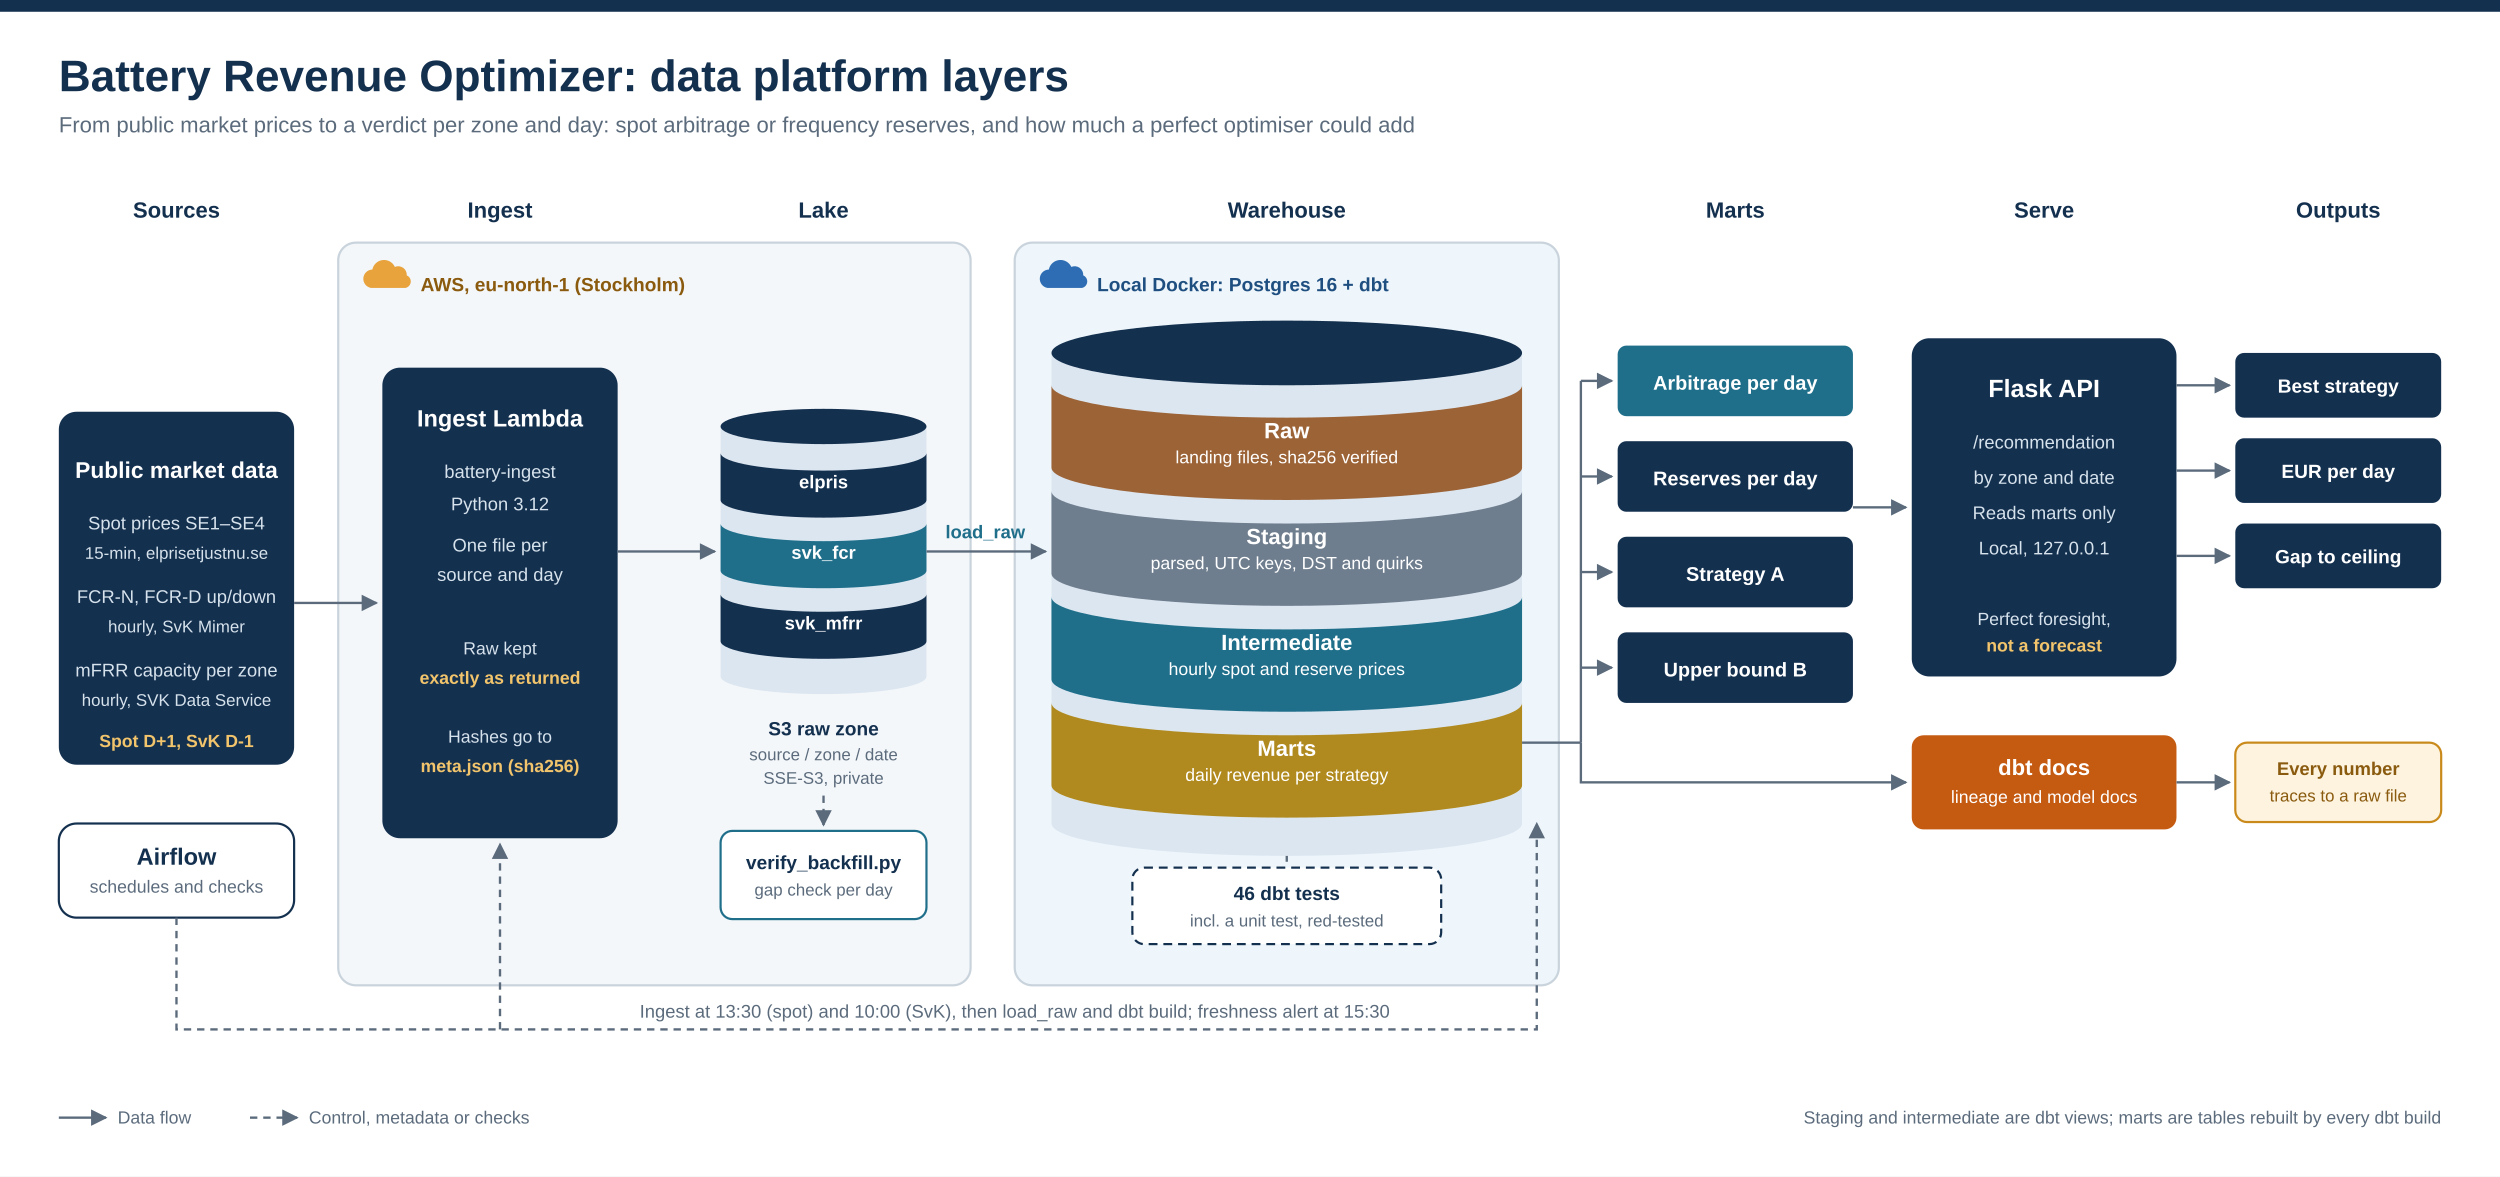
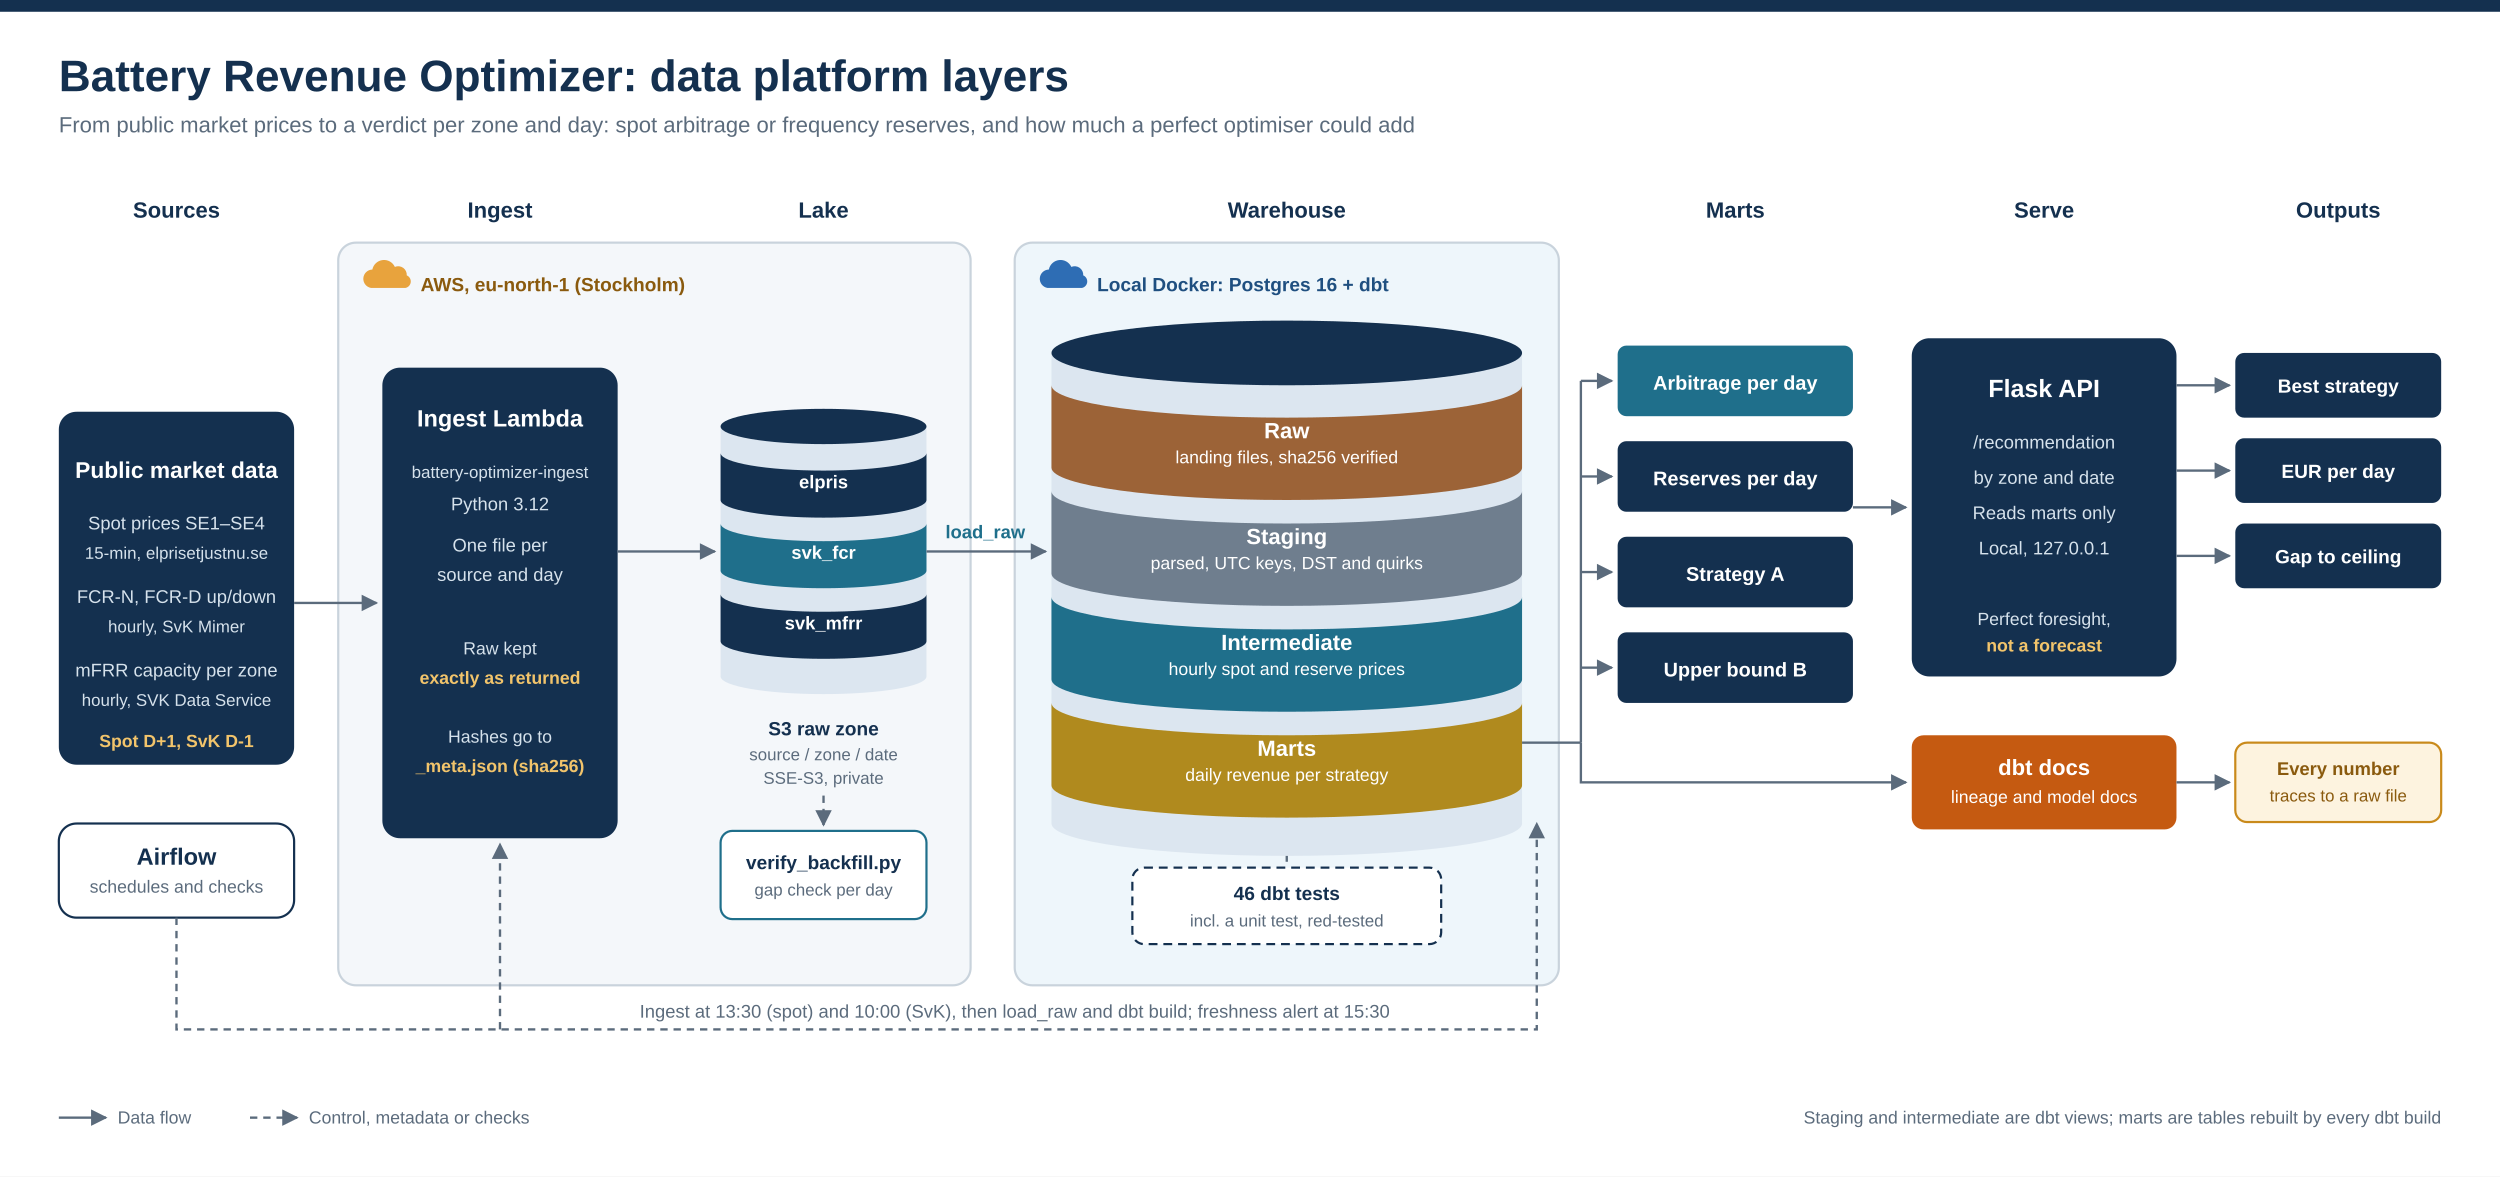
<svg xmlns="http://www.w3.org/2000/svg" viewBox="0 0 1700 800" width="1700" height="800" font-family="'Segoe UI', 'Helvetica Neue', Arial, sans-serif">
  <defs>
    <marker id="arrow" viewBox="0 0 10 10" refX="9" refY="5" markerWidth="7" markerHeight="7" orient="auto-start-reverse">
      <path d="M0,0 L10,5 L0,10 z" fill="#5B6B7C" />
    </marker>
  </defs>
  <rect x="0" y="0" width="1700" height="800" rx="0" fill="#FFFFFF" stroke="none" stroke-width="1.5" />
  <rect x="0" y="0" width="1700" height="8" rx="0" fill="#14304F" stroke="none" stroke-width="1.5" />
  <text x="40" y="62" font-size="30" font-weight="700" fill="#14304F" text-anchor="start">Battery Revenue Optimizer: data platform layers</text>
  <text x="40" y="90" font-size="15" font-weight="400" fill="#5B6B7C" text-anchor="start">From public market prices to a verdict per zone and day: spot arbitrage or frequency reserves, and how much a perfect optimiser could add</text>
  <rect x="230" y="165" width="430" height="505" rx="12" fill="#F4F7FA" stroke="#C9D3DC" stroke-width="1.5" />
  <path transform="translate(246 176) scale(0.9)" d="M7 22 a7 7 0 0 1 1 -13.9 a9 9 0 0 1 17 -2 a6.5 6.5 0 0 1 9 6.4 a5 5 0 0 1 -1 9.5 z" fill="#E8A33D" />
  <text x="286" y="198" font-size="13" font-weight="700" fill="#8A5A0E" text-anchor="start">AWS, eu-north-1 (Stockholm)</text>
  <rect x="690" y="165" width="370" height="505" rx="12" fill="#EEF6FB" stroke="#C9D3DC" stroke-width="1.5" />
  <path transform="translate(706 176) scale(0.9)" d="M7 22 a7 7 0 0 1 1 -13.9 a9 9 0 0 1 17 -2 a6.5 6.5 0 0 1 9 6.4 a5 5 0 0 1 -1 9.5 z" fill="#2E6DB4" />
  <text x="746" y="198" font-size="13" font-weight="700" fill="#1F4F80" text-anchor="start">Local Docker: Postgres 16 + dbt</text>
  <text x="120" y="148" font-size="15" font-weight="700" fill="#14304F" text-anchor="middle">Sources</text>
  <text x="340" y="148" font-size="15" font-weight="700" fill="#14304F" text-anchor="middle">Ingest</text>
  <text x="560" y="148" font-size="15" font-weight="700" fill="#14304F" text-anchor="middle">Lake</text>
  <text x="875" y="148" font-size="15" font-weight="700" fill="#14304F" text-anchor="middle">Warehouse</text>
  <text x="1180" y="148" font-size="15" font-weight="700" fill="#14304F" text-anchor="middle">Marts</text>
  <text x="1390" y="148" font-size="15" font-weight="700" fill="#14304F" text-anchor="middle">Serve</text>
  <text x="1590" y="148" font-size="15" font-weight="700" fill="#14304F" text-anchor="middle">Outputs</text>
  <rect x="40" y="280" width="160" height="240" rx="12" fill="#14304F" stroke="none" stroke-width="1.5" />
  <text x="120" y="325" font-size="15.5" font-weight="700" fill="#FFFFFF" text-anchor="middle">Public market data</text>
  <text x="120" y="360" font-size="12.5" font-weight="400" fill="#D6E2EC" text-anchor="middle">Spot prices SE1–SE4</text>
  <text x="120" y="380" font-size="11.5" font-weight="400" fill="#D6E2EC" text-anchor="middle">15-min, elprisetjustnu.se</text>
  <text x="120" y="410" font-size="12.5" font-weight="400" fill="#D6E2EC" text-anchor="middle">FCR-N, FCR-D up/down</text>
  <text x="120" y="430" font-size="11.5" font-weight="400" fill="#D6E2EC" text-anchor="middle">hourly, SvK Mimer</text>
  <text x="120" y="460" font-size="12.5" font-weight="400" fill="#D6E2EC" text-anchor="middle">mFRR capacity per zone</text>
  <text x="120" y="480" font-size="11.5" font-weight="400" fill="#D6E2EC" text-anchor="middle">hourly, SVK Data Service</text>
  <text x="120" y="508" font-size="12" font-weight="700" fill="#F2C46B" text-anchor="middle">Spot D+1, SvK D-1</text>
  <rect x="260" y="250" width="160" height="320" rx="12" fill="#14304F" stroke="none" stroke-width="1.5" />
  <text x="340" y="290" font-size="16" font-weight="700" fill="#FFFFFF" text-anchor="middle">Ingest Lambda</text>
-   <text x="340" y="325" font-size="12.5" font-weight="400" fill="#D6E2EC" text-anchor="middle">battery-ingest</text>
+   <text x="340" y="325" font-size="11.5" font-weight="400" fill="#D6E2EC" text-anchor="middle">battery-optimizer-ingest</text>
  <text x="340" y="347" font-size="12.5" font-weight="400" fill="#D6E2EC" text-anchor="middle">Python 3.12</text>
  <text x="340" y="375" font-size="12.5" font-weight="400" fill="#D6E2EC" text-anchor="middle">One file per</text>
  <text x="340" y="395" font-size="12.5" font-weight="400" fill="#D6E2EC" text-anchor="middle">source and day</text>
  <text x="340" y="445" font-size="12" font-weight="400" fill="#D6E2EC" text-anchor="middle">Raw kept</text>
  <text x="340" y="465" font-size="12" font-weight="700" fill="#F2C46B" text-anchor="middle">exactly as returned</text>
  <text x="340" y="505" font-size="12" font-weight="400" fill="#D6E2EC" text-anchor="middle">Hashes go to</text>
-   <text x="340" y="525" font-size="12" font-weight="700" fill="#F2C46B" text-anchor="middle">meta.json (sha256)</text>
+   <text x="340" y="525" font-size="12" font-weight="700" fill="#F2C46B" text-anchor="middle">_meta.json (sha256)</text>
  <path d="M200 410 H256" fill="none" stroke="#5B6B7C" stroke-width="1.6" marker-end="url(#arrow)" />
  <path d="M490 290 V460 A70 12 0 0 0 630 460 V290 Z" fill="#DCE6F0" />
  <ellipse cx="560" cy="290" rx="70" ry="12" fill="#14304F" />
  <path d="M490 308 A70 12 0 0 0 630 308 V340 A70 12 0 0 1 490 340 Z" fill="#14304F" />
  <path d="M490 356 A70 12 0 0 0 630 356 V388 A70 12 0 0 1 490 388 Z" fill="#1F6F8B" />
  <path d="M490 404 A70 12 0 0 0 630 404 V436 A70 12 0 0 1 490 436 Z" fill="#14304F" />
  <text x="560" y="332" font-size="12.5" font-weight="700" fill="#FFFFFF" text-anchor="middle">elpris</text>
  <text x="560" y="380" font-size="12.5" font-weight="700" fill="#FFFFFF" text-anchor="middle">svk_fcr</text>
  <text x="560" y="428" font-size="12.5" font-weight="700" fill="#FFFFFF" text-anchor="middle">svk_mfrr</text>
  <text x="560" y="500" font-size="13" font-weight="700" fill="#14304F" text-anchor="middle">S3 raw zone</text>
  <text x="560" y="517" font-size="11.5" font-weight="400" fill="#5B6B7C" text-anchor="middle">source / zone / date</text>
  <text x="560" y="533" font-size="11.5" font-weight="400" fill="#5B6B7C" text-anchor="middle">SSE-S3, private</text>
  <path d="M420 375 H486" fill="none" stroke="#5B6B7C" stroke-width="1.6" marker-end="url(#arrow)" />
  <rect x="490" y="565" width="140" height="60" rx="8" fill="#FFFFFF" stroke="#1F6F8B" stroke-width="1.5" />
  <text x="560" y="591" font-size="13" font-weight="700" fill="#14304F" text-anchor="middle">verify_backfill.py</text>
  <text x="560" y="609" font-size="11.5" font-weight="400" fill="#5B6B7C" text-anchor="middle">gap check per day</text>
  <path d="M560 541 V561" fill="none" stroke="#5B6B7C" stroke-width="1.6" stroke-dasharray="5 4" marker-end="url(#arrow)" />
  <path d="M715 240 V560 A160 22 0 0 0 1035 560 V240 Z" fill="#DCE6F0" />
  <ellipse cx="875" cy="240" rx="160" ry="22" fill="#14304F" />
  <path d="M715 262 A160 22 0 0 0 1035 262 V318 A160 22 0 0 1 715 318 Z" fill="#9C6337" />
  <text x="875" y="298" font-size="15" font-weight="700" fill="#FFFFFF" text-anchor="middle">Raw</text>
  <text x="875" y="315" font-size="12" font-weight="400" fill="#FFFFFF" text-anchor="middle">landing files, sha256 verified</text>
  <path d="M715 334 A160 22 0 0 0 1035 334 V390 A160 22 0 0 1 715 390 Z" fill="#6F7E8E" />
  <text x="875" y="370" font-size="15" font-weight="700" fill="#FFFFFF" text-anchor="middle">Staging</text>
  <text x="875" y="387" font-size="12" font-weight="400" fill="#FFFFFF" text-anchor="middle">parsed, UTC keys, DST and quirks</text>
  <path d="M715 406 A160 22 0 0 0 1035 406 V462 A160 22 0 0 1 715 462 Z" fill="#1F6F8B" />
  <text x="875" y="442" font-size="15" font-weight="700" fill="#FFFFFF" text-anchor="middle">Intermediate</text>
  <text x="875" y="459" font-size="12" font-weight="400" fill="#FFFFFF" text-anchor="middle">hourly spot and reserve prices</text>
  <path d="M715 478 A160 22 0 0 0 1035 478 V534 A160 22 0 0 1 715 534 Z" fill="#B08A1E" />
  <text x="875" y="514" font-size="15" font-weight="700" fill="#FFFFFF" text-anchor="middle">Marts</text>
  <text x="875" y="531" font-size="12" font-weight="400" fill="#FFFFFF" text-anchor="middle">daily revenue per strategy</text>
  <path d="M630 375 H711" fill="none" stroke="#5B6B7C" stroke-width="1.6" marker-end="url(#arrow)" />
  <text x="670" y="366" font-size="12.5" font-weight="700" fill="#1F6F8B" text-anchor="middle">load_raw</text>
  <rect x="770" y="590" width="210" height="52" rx="8" fill="#FFFFFF" stroke="#14304F" stroke-width="1.5" stroke-dasharray="6 4" />
  <text x="875" y="612" font-size="13" font-weight="700" fill="#14304F" text-anchor="middle">46 dbt tests</text>
  <text x="875" y="630" font-size="11.5" font-weight="400" fill="#5B6B7C" text-anchor="middle">incl. a unit test, red-tested</text>
  <path d="M875 582 V588" fill="none" stroke="#5B6B7C" stroke-width="1.6" stroke-dasharray="4 4" />
  <rect x="1100" y="235" width="160" height="48" rx="6" fill="#1F6F8B" stroke="none" stroke-width="1.5" />
  <text x="1180" y="265" font-size="13.5" font-weight="700" fill="#FFFFFF" text-anchor="middle">Arbitrage per day</text>
  <rect x="1100" y="300" width="160" height="48" rx="6" fill="#14304F" stroke="none" stroke-width="1.5" />
  <text x="1180" y="330" font-size="13.5" font-weight="700" fill="#FFFFFF" text-anchor="middle">Reserves per day</text>
  <rect x="1100" y="365" width="160" height="48" rx="6" fill="#14304F" stroke="none" stroke-width="1.5" />
  <text x="1180" y="395" font-size="13.5" font-weight="700" fill="#FFFFFF" text-anchor="middle">Strategy A</text>
  <rect x="1100" y="430" width="160" height="48" rx="6" fill="#14304F" stroke="none" stroke-width="1.5" />
  <text x="1180" y="460" font-size="13.5" font-weight="700" fill="#FFFFFF" text-anchor="middle">Upper bound B</text>
  <path d="M1035 505 H1075" fill="none" stroke="#5B6B7C" stroke-width="1.6" />
  <path d="M1075 259 V505" fill="none" stroke="#5B6B7C" stroke-width="1.6" />
  <path d="M1075 259 H1096" fill="none" stroke="#5B6B7C" stroke-width="1.6" marker-end="url(#arrow)" />
  <path d="M1075 324 H1096" fill="none" stroke="#5B6B7C" stroke-width="1.6" marker-end="url(#arrow)" />
  <path d="M1075 389 H1096" fill="none" stroke="#5B6B7C" stroke-width="1.6" marker-end="url(#arrow)" />
  <path d="M1075 454 H1096" fill="none" stroke="#5B6B7C" stroke-width="1.6" marker-end="url(#arrow)" />
  <rect x="1300" y="230" width="180" height="230" rx="12" fill="#14304F" stroke="none" stroke-width="1.5" />
  <text x="1390" y="270" font-size="17" font-weight="700" fill="#FFFFFF" text-anchor="middle">Flask API</text>
  <text x="1390" y="305" font-size="12.5" font-weight="400" fill="#D6E2EC" text-anchor="middle">/recommendation</text>
  <text x="1390" y="329" font-size="12.5" font-weight="400" fill="#D6E2EC" text-anchor="middle">by zone and date</text>
  <text x="1390" y="353" font-size="12.5" font-weight="400" fill="#D6E2EC" text-anchor="middle">Reads marts only</text>
  <text x="1390" y="377" font-size="12.5" font-weight="400" fill="#D6E2EC" text-anchor="middle">Local, 127.0.0.1</text>
  <text x="1390" y="425" font-size="12" font-weight="400" fill="#D6E2EC" text-anchor="middle">Perfect foresight,</text>
  <text x="1390" y="443" font-size="12" font-weight="700" fill="#F2C46B" text-anchor="middle">not a forecast</text>
  <path d="M1260 345 H1296" fill="none" stroke="#5B6B7C" stroke-width="1.6" marker-end="url(#arrow)" />
  <rect x="1300" y="500" width="180" height="64" rx="8" fill="#C55A11" stroke="none" stroke-width="1.5" />
  <text x="1390" y="527" font-size="15" font-weight="700" fill="#FFFFFF" text-anchor="middle">dbt docs</text>
  <text x="1390" y="546" font-size="12" font-weight="400" fill="#FFFFFF" text-anchor="middle">lineage and model docs</text>
  <path d="M1075 505 V532 H1296" fill="none" stroke="#5B6B7C" stroke-width="1.6" marker-end="url(#arrow)" />
  <rect x="1520" y="240" width="140" height="44" rx="6" fill="#14304F" stroke="none" stroke-width="1.5" />
  <text x="1590" y="267" font-size="13" font-weight="700" fill="#FFFFFF" text-anchor="middle">Best strategy</text>
  <rect x="1520" y="298" width="140" height="44" rx="6" fill="#14304F" stroke="none" stroke-width="1.5" />
  <text x="1590" y="325" font-size="13" font-weight="700" fill="#FFFFFF" text-anchor="middle">EUR per day</text>
  <rect x="1520" y="356" width="140" height="44" rx="6" fill="#14304F" stroke="none" stroke-width="1.5" />
  <text x="1590" y="383" font-size="13" font-weight="700" fill="#FFFFFF" text-anchor="middle">Gap to ceiling</text>
  <path d="M1480 262 H1516" fill="none" stroke="#5B6B7C" stroke-width="1.6" marker-end="url(#arrow)" />
  <path d="M1480 320 H1516" fill="none" stroke="#5B6B7C" stroke-width="1.6" marker-end="url(#arrow)" />
  <path d="M1480 378 H1516" fill="none" stroke="#5B6B7C" stroke-width="1.6" marker-end="url(#arrow)" />
  <rect x="1520" y="505" width="140" height="54" rx="8" fill="#FDF3DF" stroke="#C98A1B" stroke-width="1.5" />
  <text x="1590" y="527" font-size="12.5" font-weight="700" fill="#8A5A0E" text-anchor="middle">Every number</text>
  <text x="1590" y="545" font-size="11.5" font-weight="400" fill="#8A5A0E" text-anchor="middle">traces to a raw file</text>
  <path d="M1480 532 H1516" fill="none" stroke="#5B6B7C" stroke-width="1.6" marker-end="url(#arrow)" />
  <rect x="40" y="560" width="160" height="64" rx="12" fill="#FFFFFF" stroke="#14304F" stroke-width="1.5" />
  <text x="120" y="588" font-size="16" font-weight="700" fill="#14304F" text-anchor="middle">Airflow</text>
  <text x="120" y="607" font-size="12" font-weight="400" fill="#5B6B7C" text-anchor="middle">schedules and checks</text>
  <path d="M120 624 V700 H1045 V560" fill="none" stroke="#5B6B7C" stroke-width="1.6" stroke-dasharray="5 4" marker-end="url(#arrow)" />
  <path d="M340 700 V574" fill="none" stroke="#5B6B7C" stroke-width="1.6" stroke-dasharray="5 4" marker-end="url(#arrow)" />
  <text x="690" y="692" font-size="12.5" font-weight="400" fill="#5B6B7C" text-anchor="middle">Ingest at 13:30 (spot) and 10:00 (SvK), then load_raw and dbt build; freshness alert at 15:30</text>
  <path d="M40 760 H72" fill="none" stroke="#5B6B7C" stroke-width="1.6" marker-end="url(#arrow)" />
  <text x="80" y="764" font-size="12" font-weight="400" fill="#5B6B7C" text-anchor="start">Data flow</text>
  <path d="M170 760 H202" fill="none" stroke="#5B6B7C" stroke-width="1.6" stroke-dasharray="5 4" marker-end="url(#arrow)" />
  <text x="210" y="764" font-size="12" font-weight="400" fill="#5B6B7C" text-anchor="start">Control, metadata or checks</text>
  <text x="1660" y="764" font-size="12" font-weight="400" fill="#5B6B7C" text-anchor="end">Staging and intermediate are dbt views; marts are tables rebuilt by every dbt build</text>
</svg>
